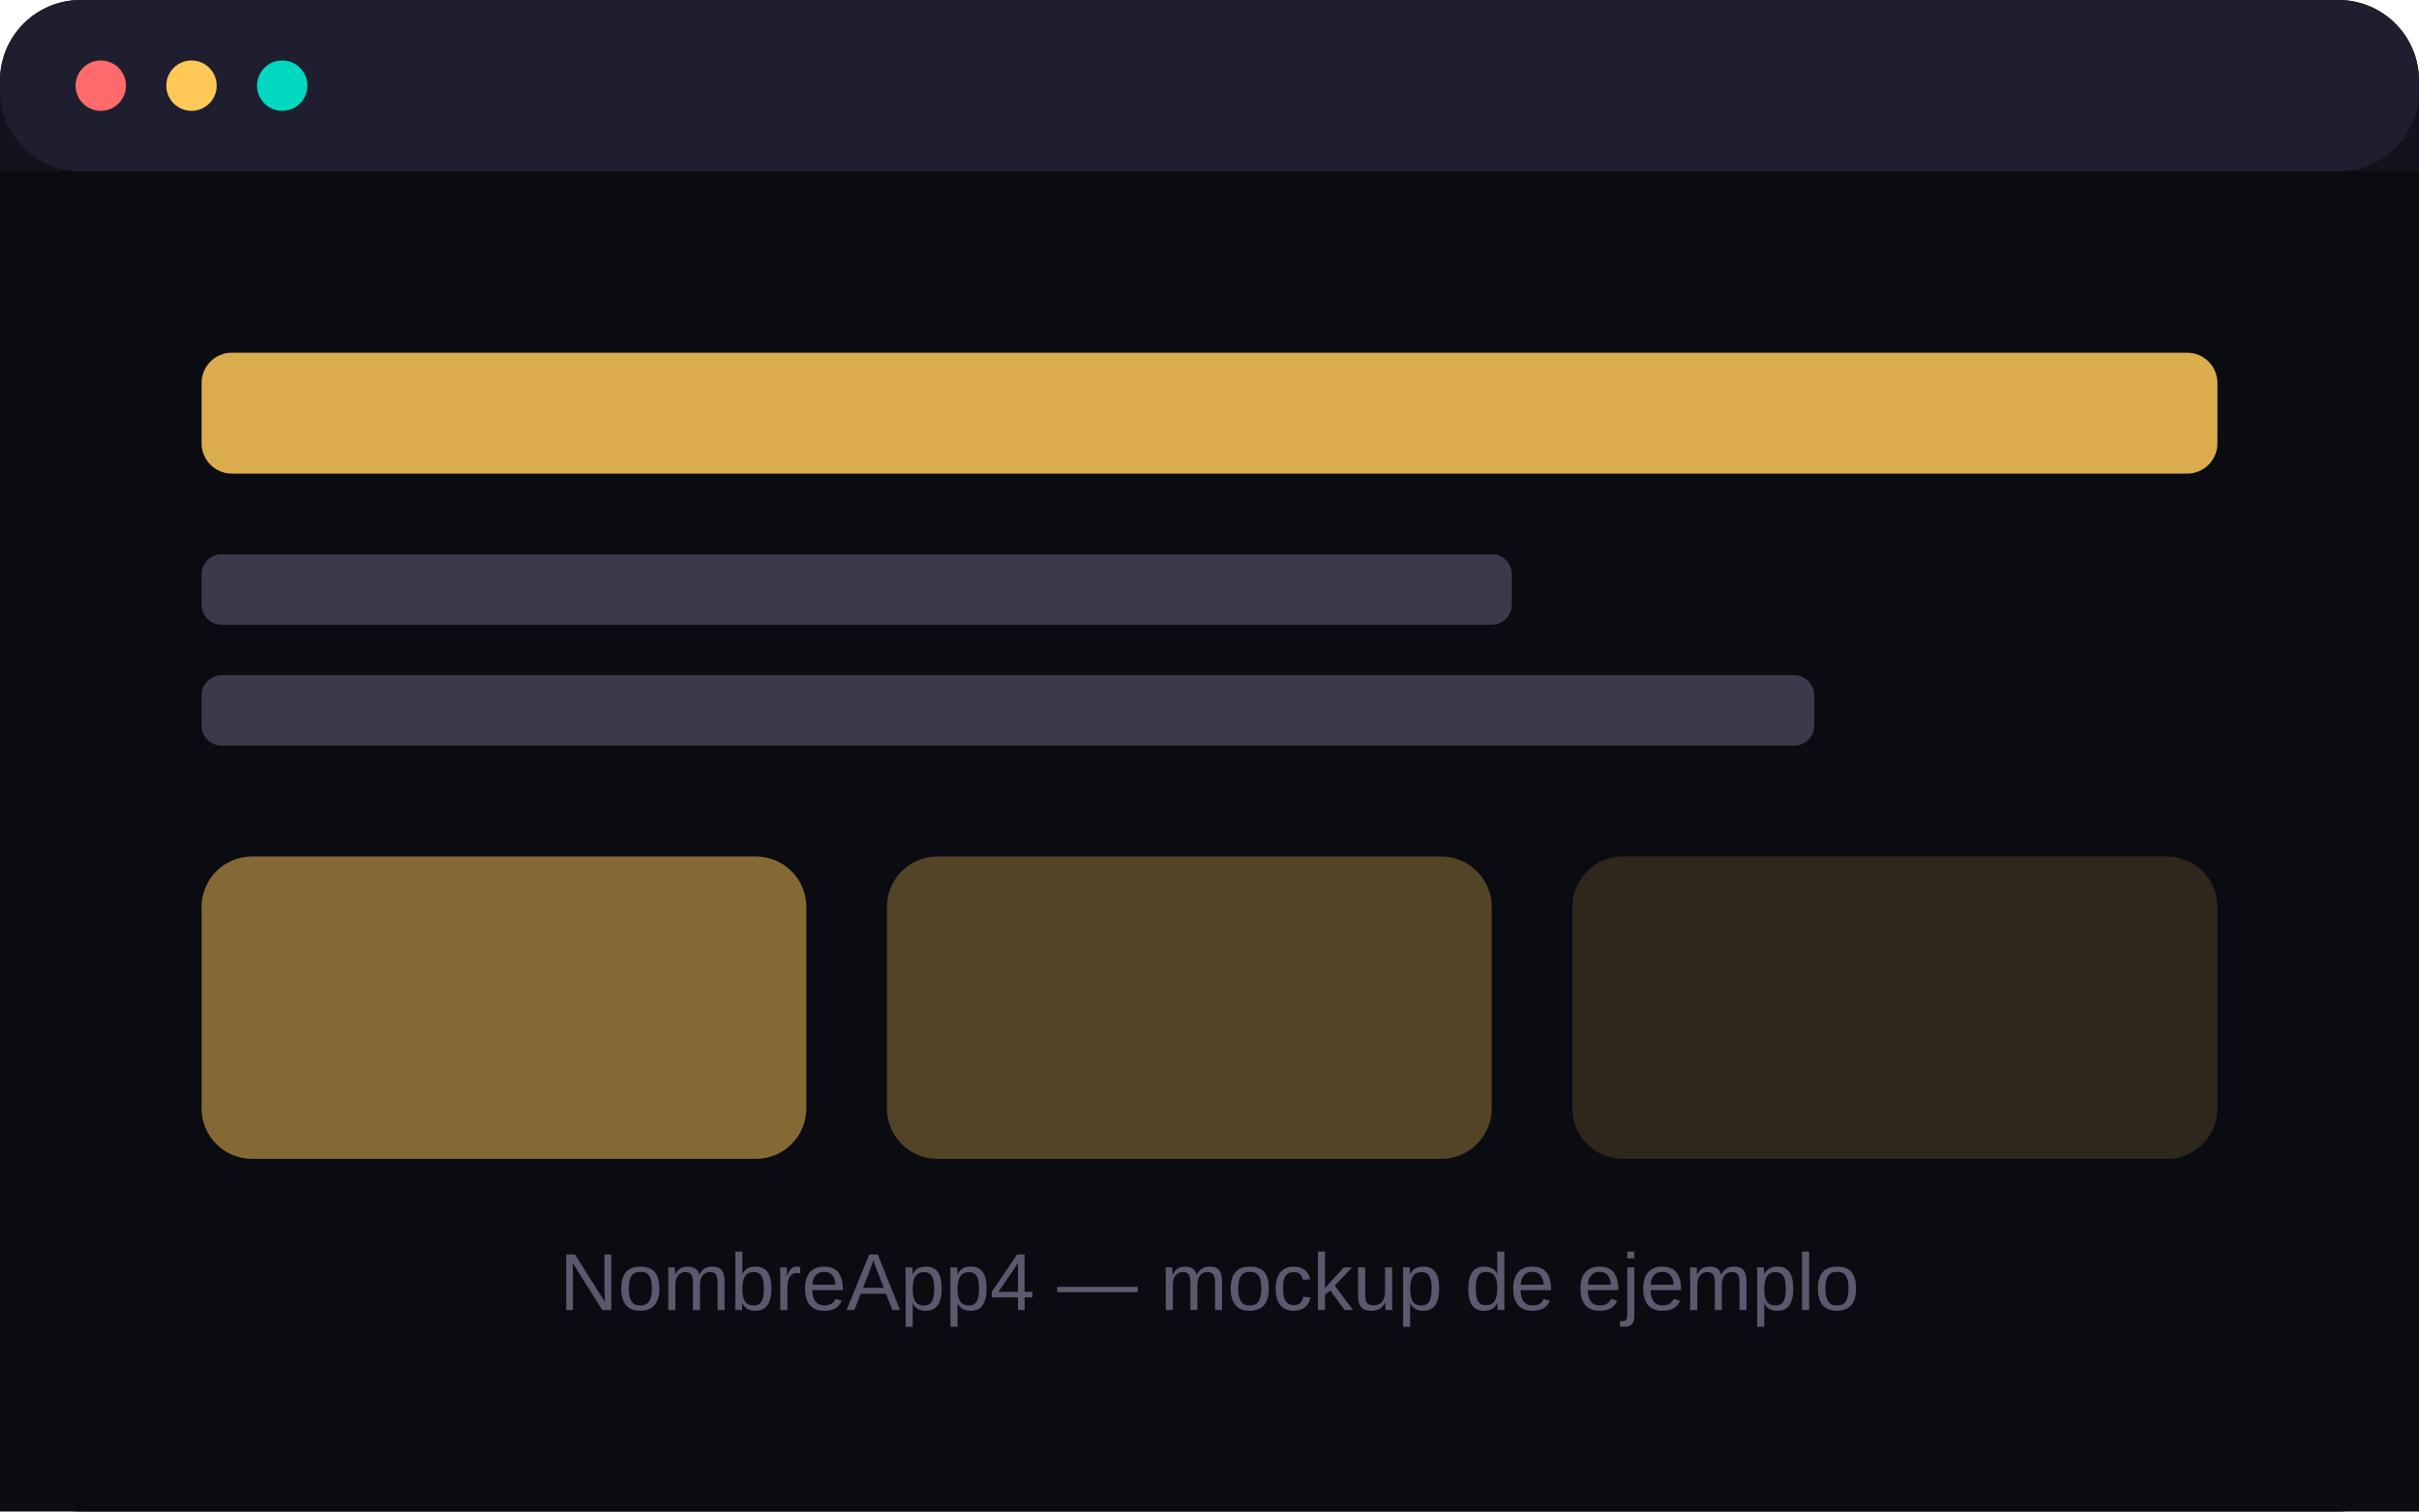
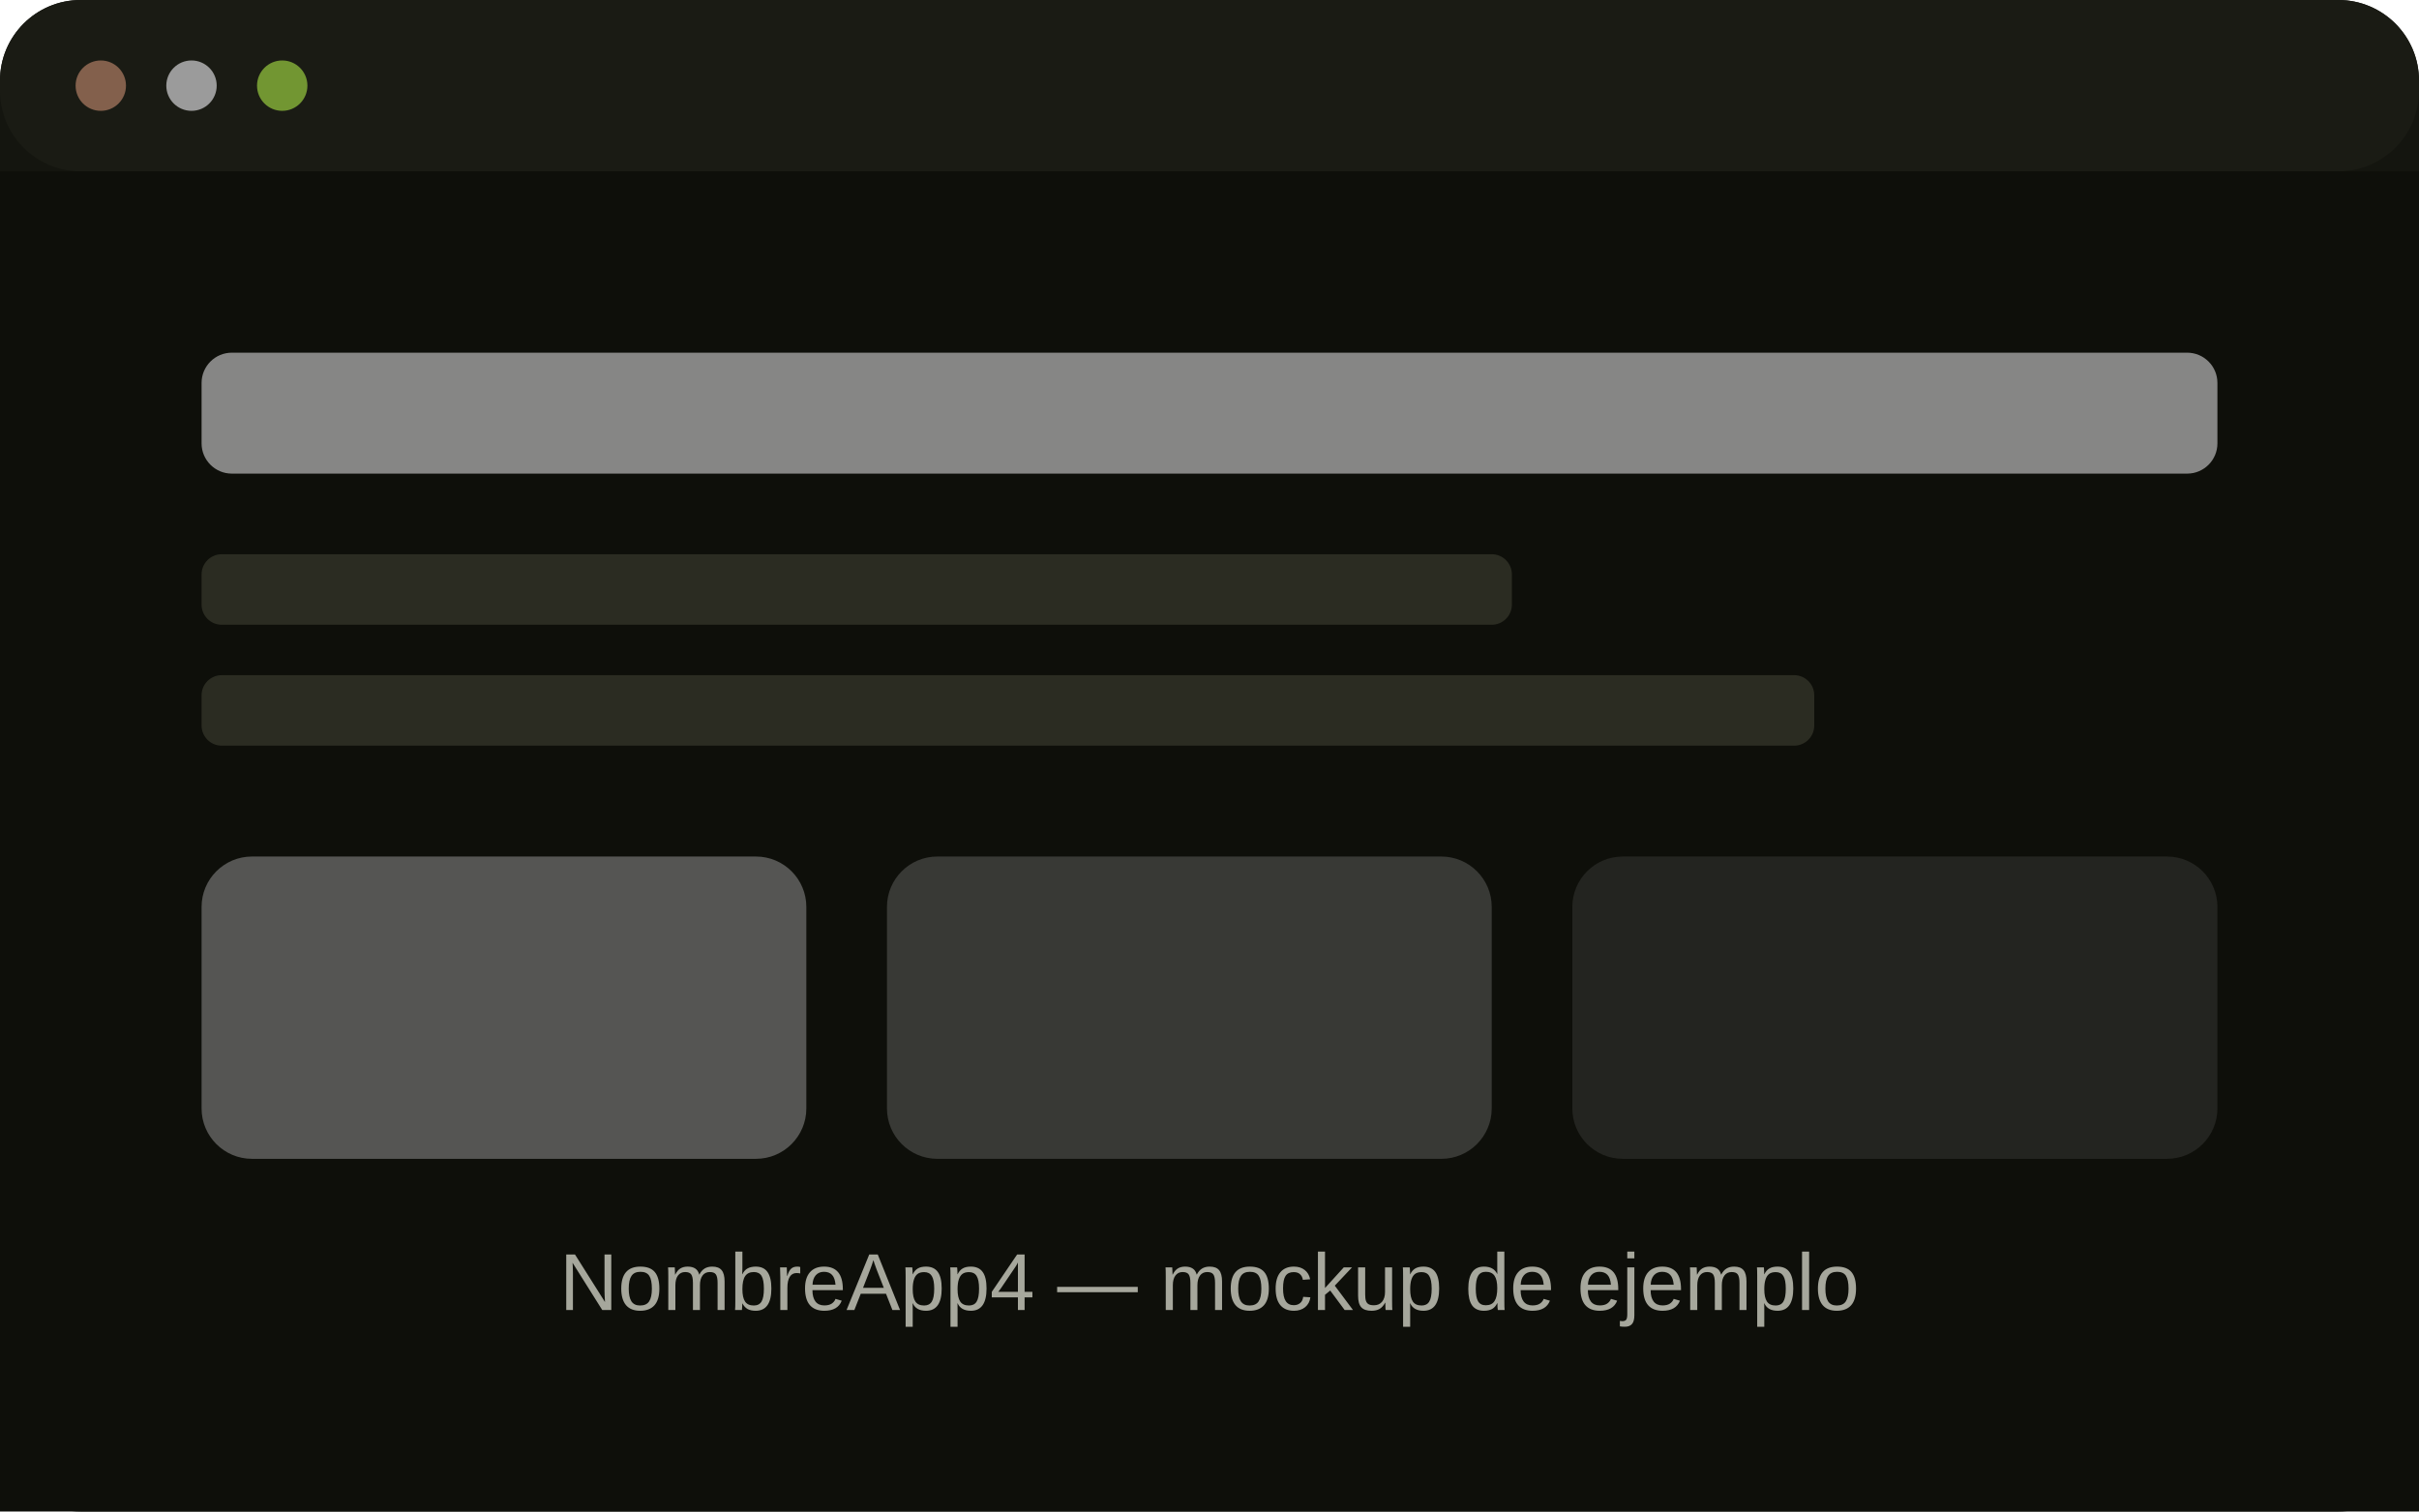
<svg xmlns="http://www.w3.org/2000/svg" viewBox="0 0 480 300" width="480" height="300">
-   <rect width="480" height="300" rx="16" fill="#12121C" />
-   <rect width="480" height="34" rx="16" fill="#1E1E2E" />
-   <circle cx="20" cy="17" r="5" fill="#FF6B6B" />
-   <circle cx="38" cy="17" r="5" fill="#FFC857" />
-   <circle cx="56" cy="17" r="5" fill="#00D9C0" />
-   <rect x="0" y="34" width="480" height="266" fill="#0B0B12" />
-   <rect x="40" y="70" width="400" height="24" rx="6" fill="#FFC857" opacity="0.85" />
-   <rect x="40" y="110" width="260" height="14" rx="4" fill="#3A3A4A" />
-   <rect x="40" y="134" width="320" height="14" rx="4" fill="#3A3A4A" />
-   <rect x="40" y="170" width="120" height="60" rx="10" fill="#FFC857" opacity="0.5" />
-   <rect x="176" y="170" width="120" height="60" rx="10" fill="#FFC857" opacity="0.3" />
-   <rect x="312" y="170" width="128" height="60" rx="10" fill="#FFC857" opacity="0.15" />
-   <text x="240" y="260" font-family="Arial, sans-serif" font-size="16" fill="#5A5A6E" text-anchor="middle">NombreApp4 — mockup de ejemplo</text>
+   <rect width="480" height="300" rx="16" fill="#14150F" />
+   <rect width="480" height="34" rx="16" fill="#1A1B14" />
+   <circle cx="20" cy="17" r="5" fill="#83604C" />
+   <circle cx="38" cy="17" r="5" fill="#9B9B9B" />
+   <circle cx="56" cy="17" r="5" fill="#729632" />
+   <rect x="0" y="34" width="480" height="266" fill="#0E0F0A" />
+   <rect x="40" y="70" width="400" height="24" rx="6" fill="#9B9B9B" opacity="0.85" />
+   <rect x="40" y="110" width="260" height="14" rx="4" fill="#2B2C22" />
+   <rect x="40" y="134" width="320" height="14" rx="4" fill="#2B2C22" />
+   <rect x="40" y="170" width="120" height="60" rx="10" fill="#9B9B9B" opacity="0.5" />
+   <rect x="176" y="170" width="120" height="60" rx="10" fill="#9B9B9B" opacity="0.3" />
+   <rect x="312" y="170" width="128" height="60" rx="10" fill="#9B9B9B" opacity="0.15" />
+   <text x="240" y="260" font-family="Arial, sans-serif" font-size="16" fill="#A6A79C" text-anchor="middle">NombreApp4 — mockup de ejemplo</text>
</svg>
